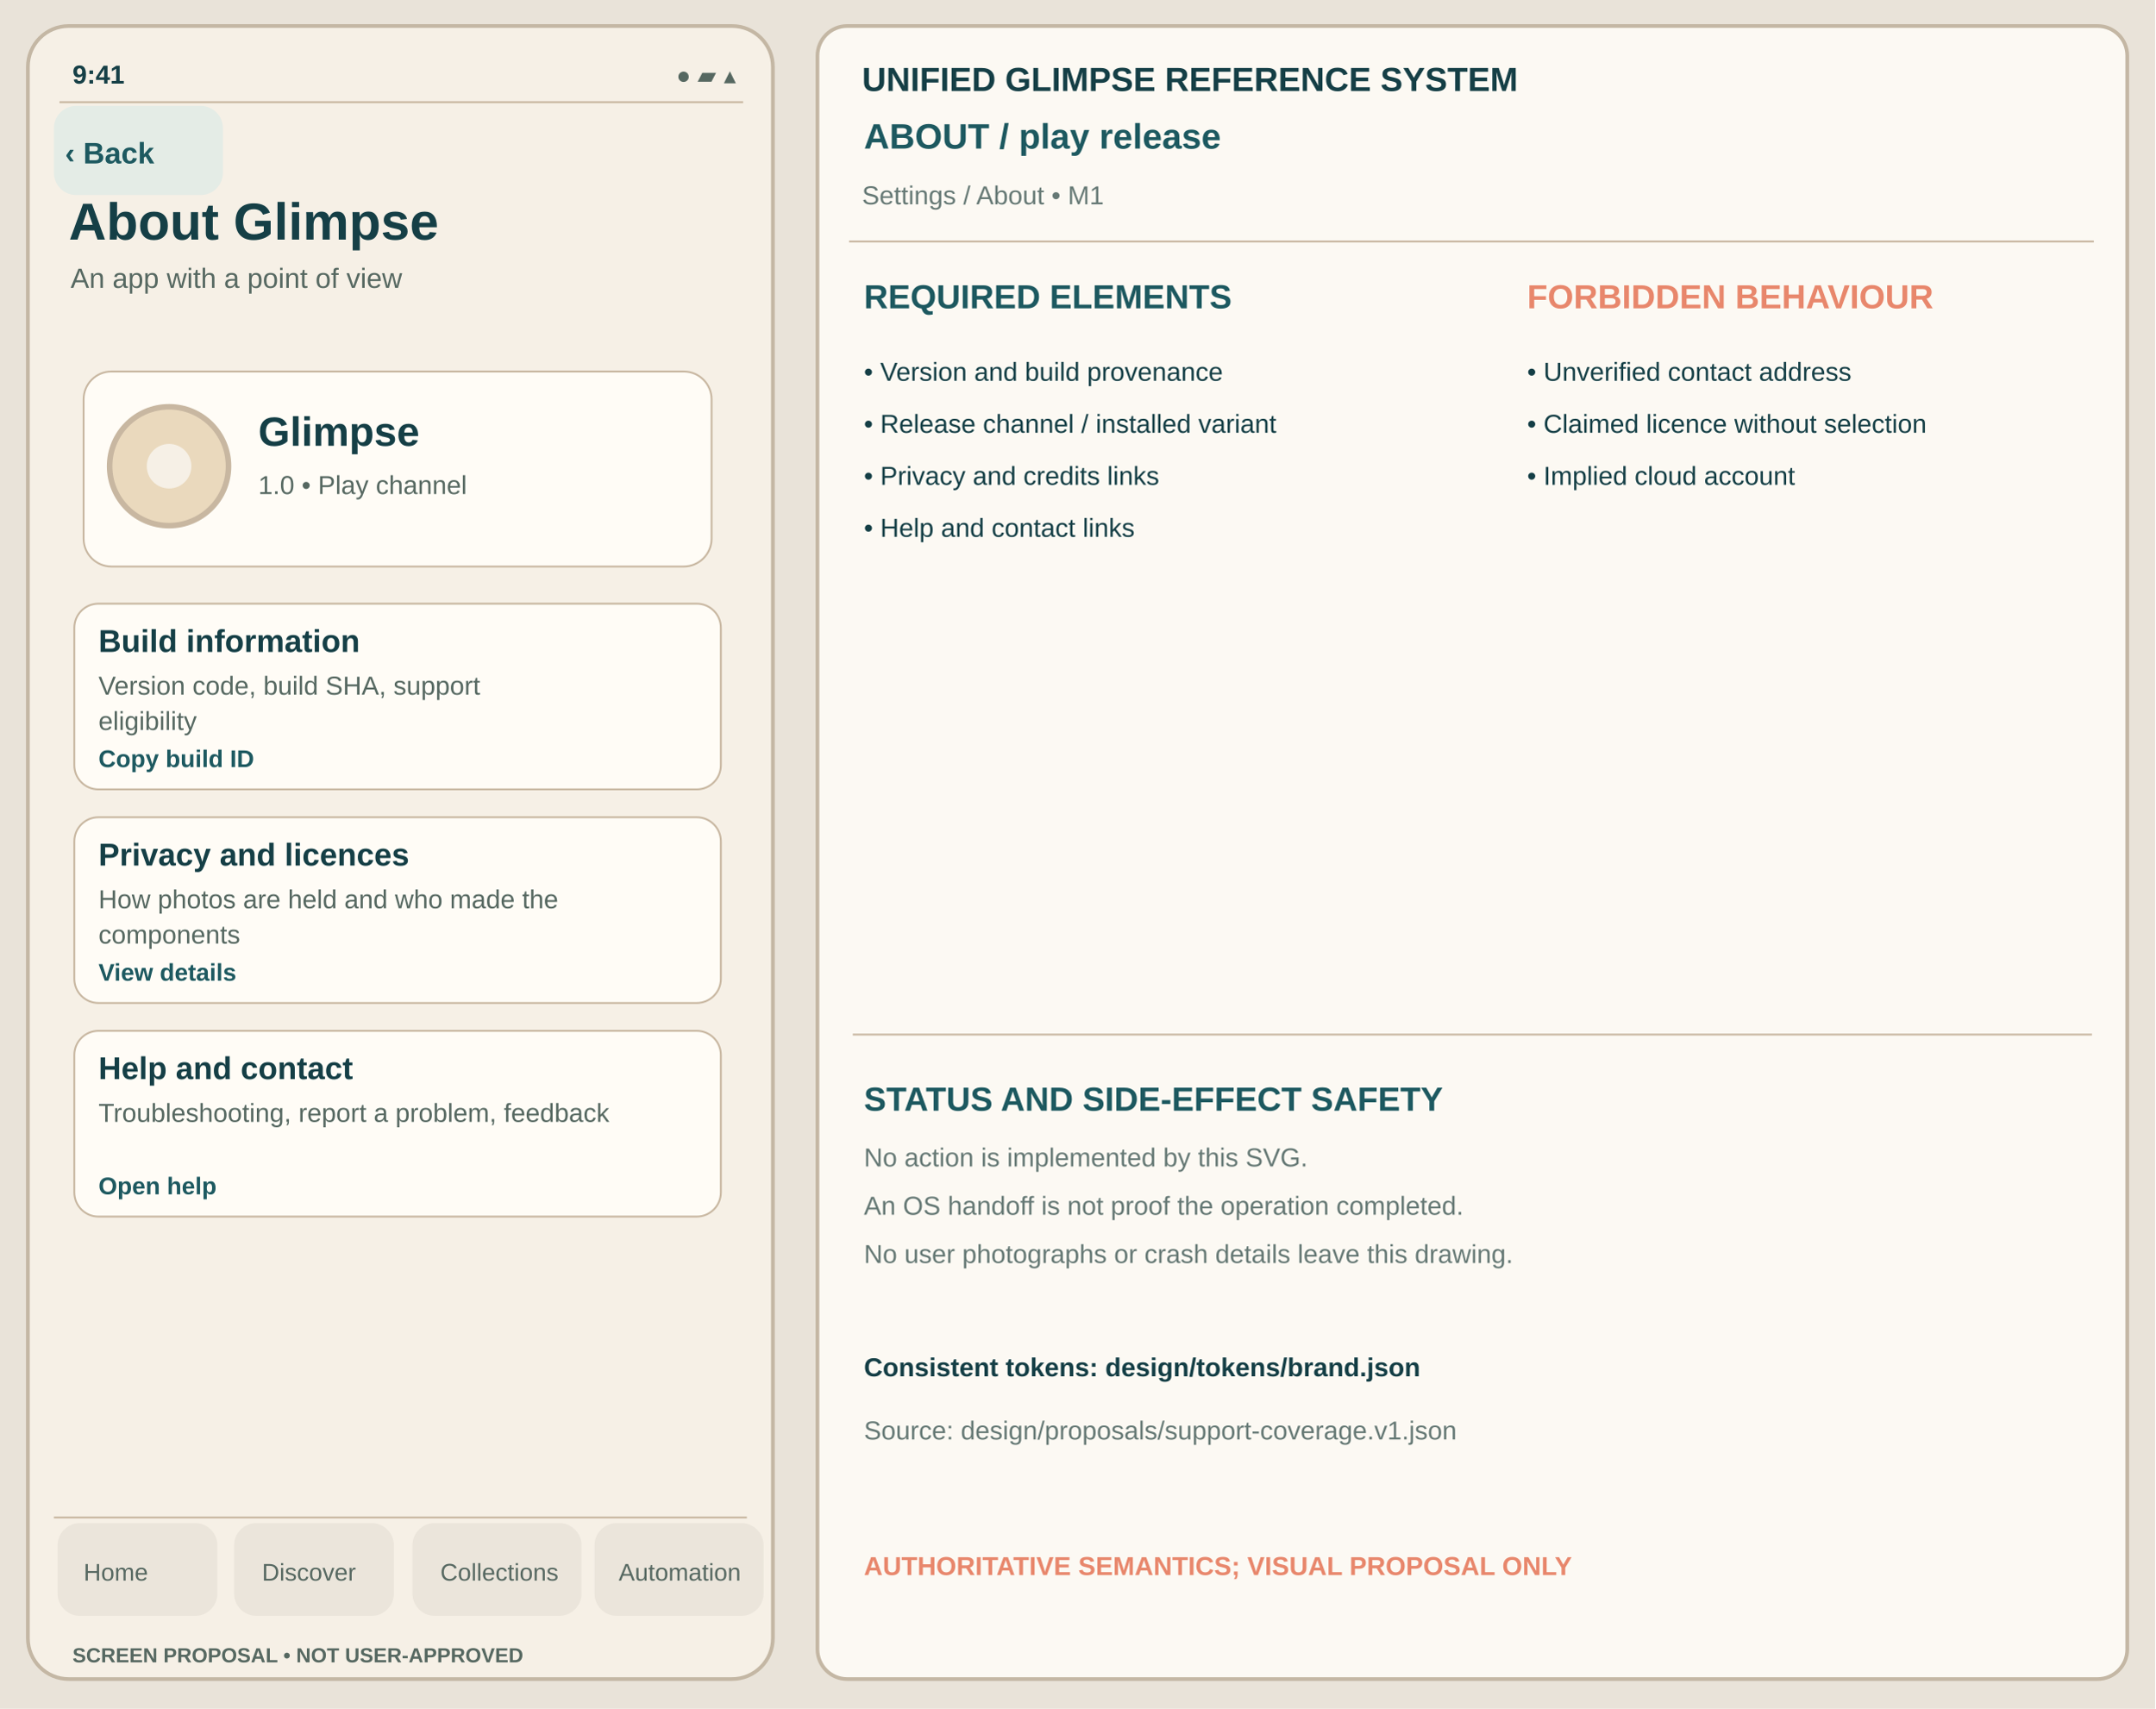
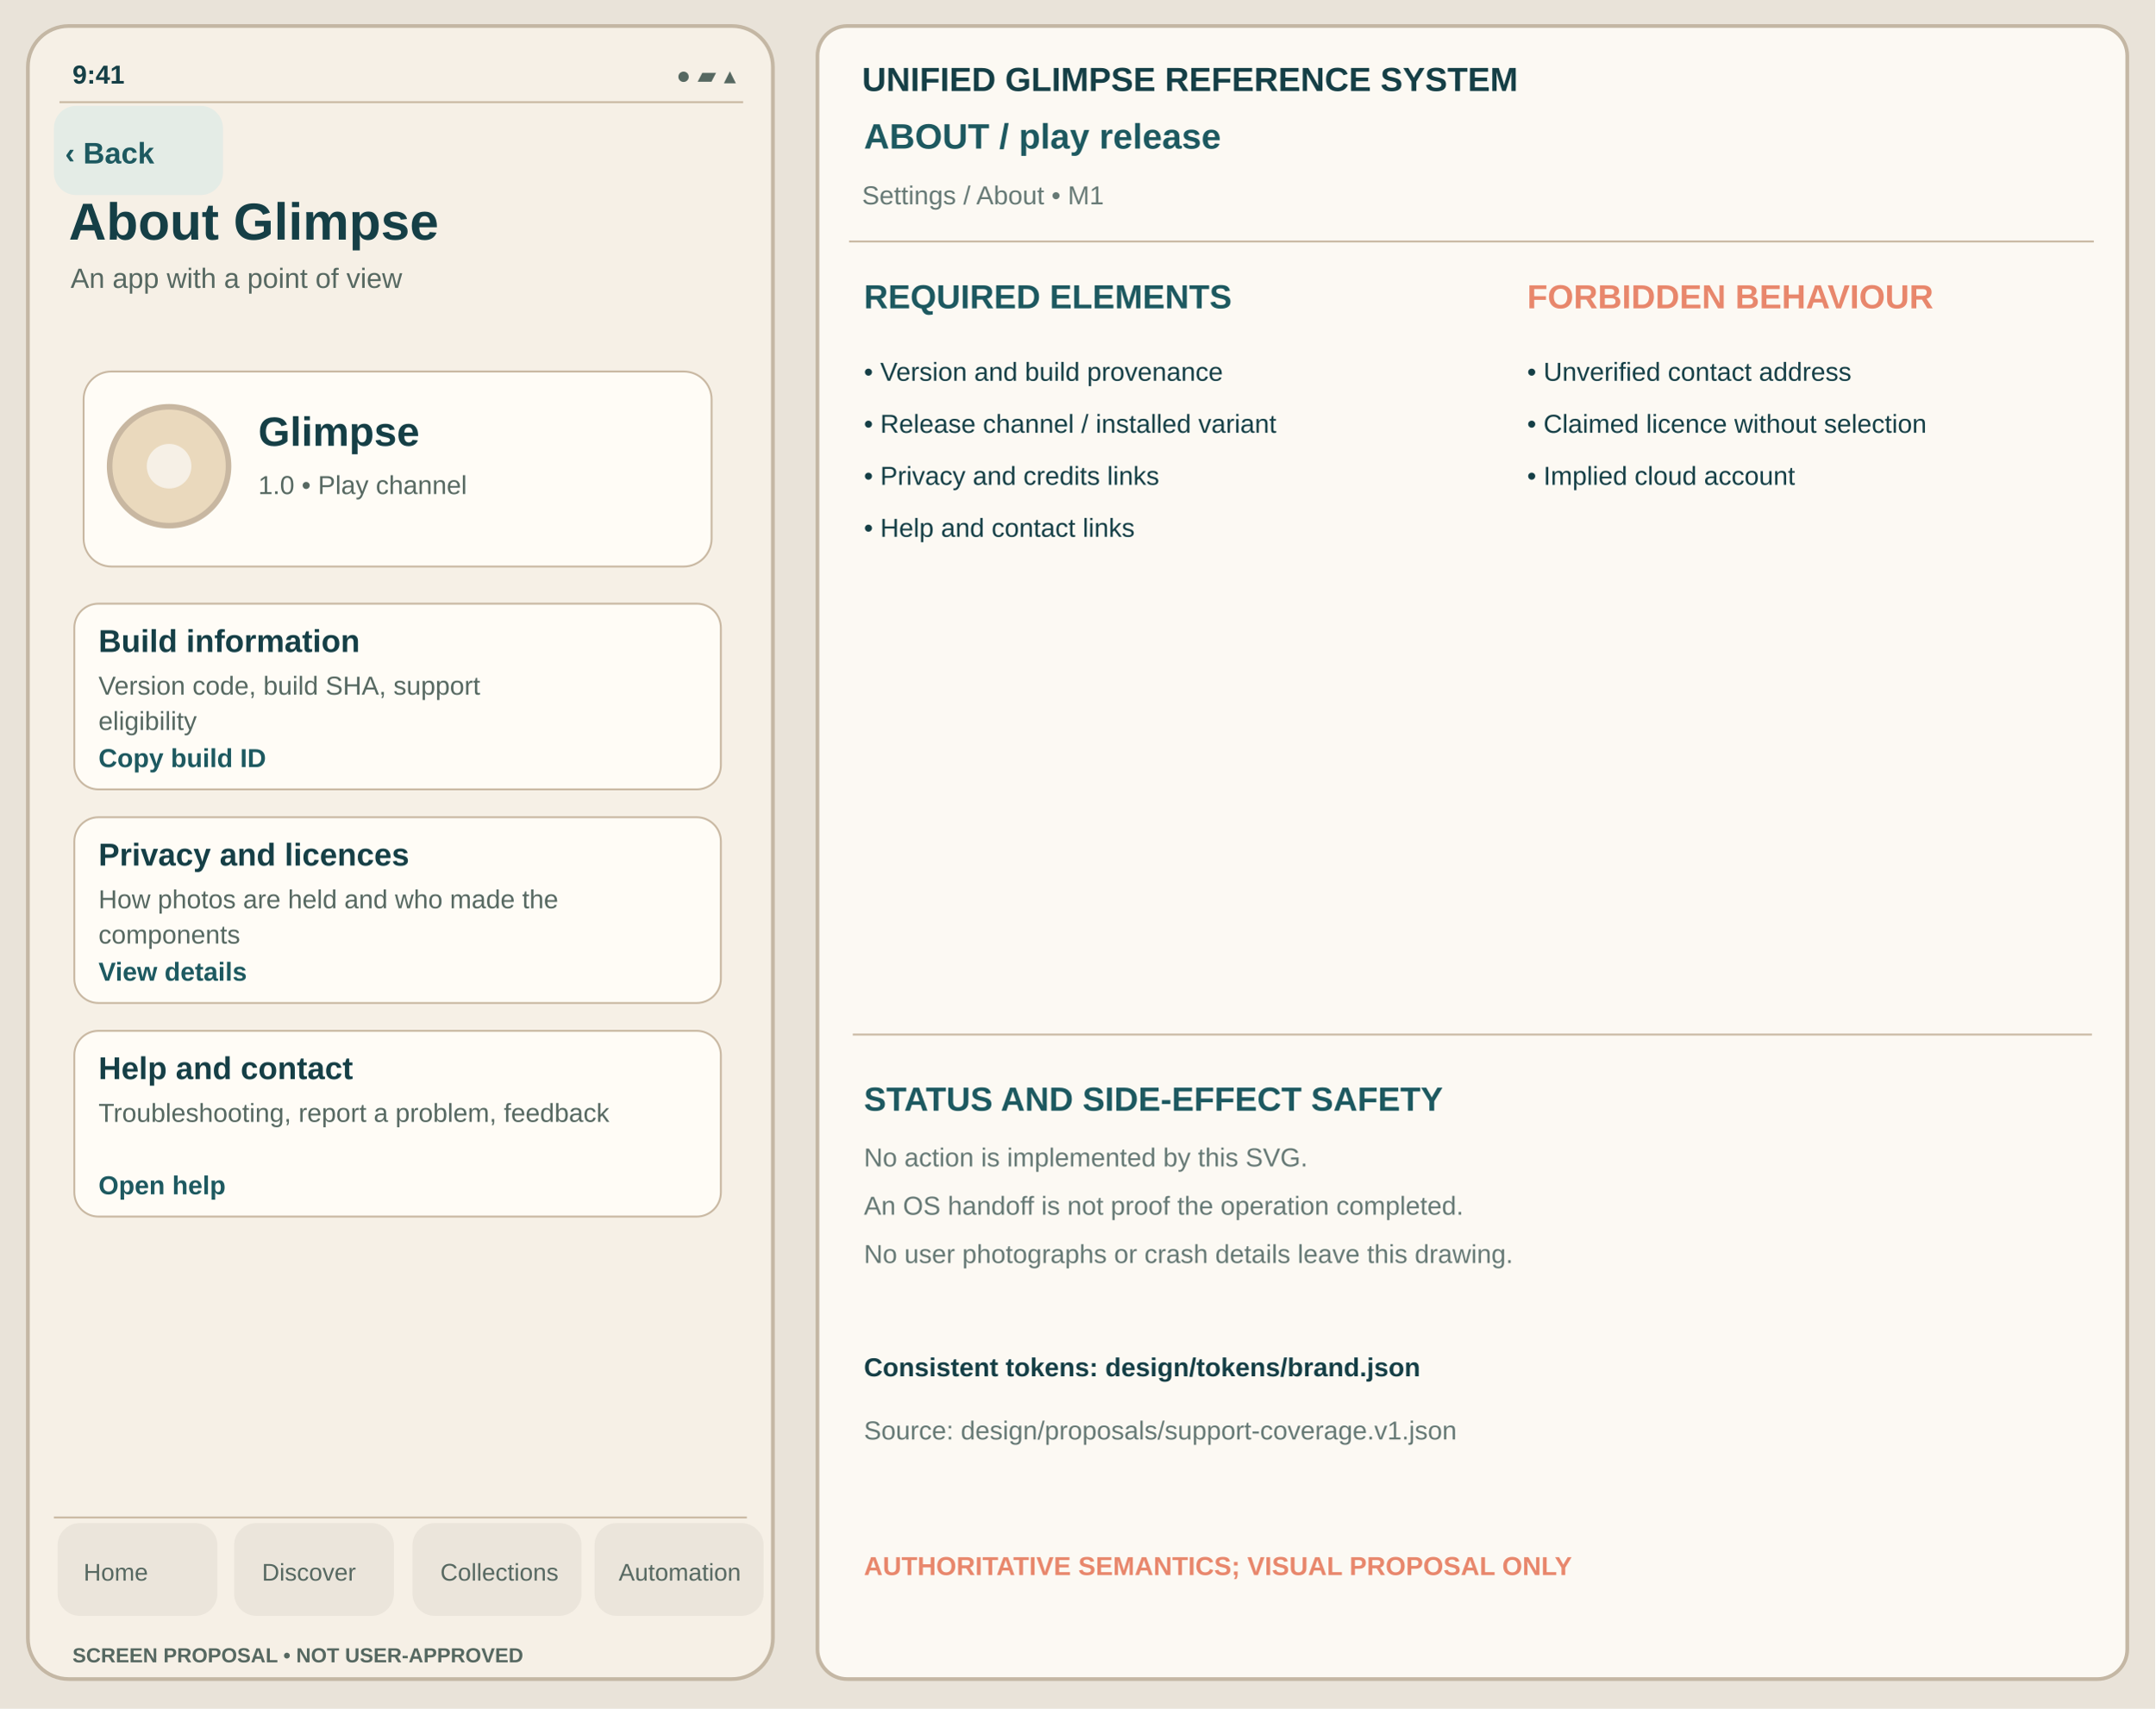
<svg xmlns="http://www.w3.org/2000/svg" viewBox="0 0 1160 920" width="1160" height="920" role="img" aria-label="About Glimpse play-release unapproved Glimpse visual reference">
  <rect width="1160" height="920" fill="#E9E3D9" />
  <rect x="15" y="14" width="401" height="890" rx="22" fill="#F6F0E6" stroke="#C4B7A4" stroke-width="2" />
  <text x="39" y="45" font-family="Arial,Helvetica,sans-serif" fill="#153F46" font-size="14" font-weight="600">9:41</text>
  <text x="364" y="45" font-family="Arial,Helvetica,sans-serif" fill="#566861" font-size="13" font-weight="400">●  ▰  ▴</text>
  <path d="M32 55h368" stroke="#C8B7A1" />
  <rect x="29" y="57" width="91" height="48" rx="12" fill="#E4ECE6" data-control="back" data-focus-order="1" data-hit-width="91" data-hit-height="48" />
  <text x="35" y="88" font-family="Arial,Helvetica,sans-serif" fill="#1D5960" font-size="16" font-weight="650">‹ Back</text>
  <text x="37" y="129" font-family="Arial,Helvetica,sans-serif" fill="#153F46" font-size="28" font-weight="700">About Glimpse</text>
  <text x="38" y="155" font-family="Arial,Helvetica,sans-serif" fill="#566861" font-size="15" font-weight="400">An app with a point of view</text>
  <g id="support-body" transform="translate(0,-24)">
    <rect x="45" y="224" width="338" height="105" rx="15" fill="#FFFCF6" stroke="#C8B7A1" stroke-width="1" />
    <circle cx="91" cy="275" r="32" fill="#EAD9BD" stroke="#C8B7A1" stroke-width="3" />
    <circle cx="91" cy="275" r="12" fill="#F6F0E6" />
    <text x="139" y="264" font-family="Arial,Helvetica,sans-serif" fill="#153F46" font-size="22" font-weight="700">Glimpse</text>
    <text x="139" y="290" font-family="Arial,Helvetica,sans-serif" fill="#566861" font-size="14" font-weight="400">1.0 • Play channel</text>
-     <rect x="40" y="349" width="348" height="100" rx="13" fill="#FFFCF6" stroke="#C8B7A1" stroke-width="1" />
+     <rect data-control="card-copy-build-id" data-focus-order="2" data-hit-width="348" data-hit-height="100" data-action-label="Copy build ID" x="40" y="349" width="348" height="100" rx="13" fill="#FFFCF6" stroke="#C8B7A1" stroke-width="1" />
    <text x="53" y="375" font-family="Arial,Helvetica,sans-serif" fill="#153F46" font-size="17" font-weight="650">Build information</text>
    <text x="53" y="398" font-family="Arial,Helvetica,sans-serif" fill="#566861" font-size="14" font-weight="400">Version code, build SHA, support</text>
    <text x="53" y="417" font-family="Arial,Helvetica,sans-serif" fill="#566861" font-size="14" font-weight="400">eligibility</text>
-     <text x="53" y="437" font-family="Arial,Helvetica,sans-serif" fill="#1D5960" font-size="13" font-weight="650">Copy build ID</text>
-     <rect x="40" y="464" width="348" height="100" rx="13" fill="#FFFCF6" stroke="#C8B7A1" stroke-width="1" />
+     <text x="53" y="437" font-family="Arial,Helvetica,sans-serif" fill="#1D5960" font-size="14" font-weight="650">Copy build ID</text>
+     <rect data-control="card-view-details" data-focus-order="3" data-hit-width="348" data-hit-height="100" data-action-label="View details" x="40" y="464" width="348" height="100" rx="13" fill="#FFFCF6" stroke="#C8B7A1" stroke-width="1" />
    <text x="53" y="490" font-family="Arial,Helvetica,sans-serif" fill="#153F46" font-size="17" font-weight="650">Privacy and licences</text>
    <text x="53" y="513" font-family="Arial,Helvetica,sans-serif" fill="#566861" font-size="14" font-weight="400">How photos are held and who made the</text>
    <text x="53" y="532" font-family="Arial,Helvetica,sans-serif" fill="#566861" font-size="14" font-weight="400">components</text>
-     <text x="53" y="552" font-family="Arial,Helvetica,sans-serif" fill="#1D5960" font-size="13" font-weight="650">View details</text>
-     <rect x="40" y="579" width="348" height="100" rx="13" fill="#FFFCF6" stroke="#C8B7A1" stroke-width="1" />
+     <text x="53" y="552" font-family="Arial,Helvetica,sans-serif" fill="#1D5960" font-size="14" font-weight="650">View details</text>
+     <rect data-control="card-open-help" data-focus-order="4" data-hit-width="348" data-hit-height="100" data-action-label="Open help" x="40" y="579" width="348" height="100" rx="13" fill="#FFFCF6" stroke="#C8B7A1" stroke-width="1" />
    <text x="53" y="605" font-family="Arial,Helvetica,sans-serif" fill="#153F46" font-size="17" font-weight="650">Help and contact</text>
    <text x="53" y="628" font-family="Arial,Helvetica,sans-serif" fill="#566861" font-size="14" font-weight="400">Troubleshooting, report a problem, feedback</text>
-     <text x="53" y="667" font-family="Arial,Helvetica,sans-serif" fill="#1D5960" font-size="13" font-weight="650">Open help</text>
+     <text x="53" y="667" font-family="Arial,Helvetica,sans-serif" fill="#1D5960" font-size="14" font-weight="650">Open help</text>
  </g>
  <path d="M29 817h373" stroke="#C8B7A1" />
  <g id="support-navigation" aria-label="Four tab destinations; static touch region proposal only">
    <rect x="31" y="820" width="86" height="50" rx="12" fill="#EBE5DB" data-control="nav-home" data-focus-order="90" data-hit-width="86" data-hit-height="50" />
    <rect x="126" y="820" width="86" height="50" rx="12" fill="#EBE5DB" data-control="nav-discover" data-focus-order="91" data-hit-width="86" data-hit-height="50" />
    <rect x="222" y="820" width="91" height="50" rx="12" fill="#EBE5DB" data-control="nav-collections" data-focus-order="92" data-hit-width="91" data-hit-height="50" />
    <rect x="320" y="820" width="91" height="50" rx="12" fill="#EBE5DB" data-control="nav-automation" data-focus-order="93" data-hit-width="91" data-hit-height="50" />
  </g>
  <text x="45" y="851" font-family="Arial,Helvetica,sans-serif" fill="#566861" font-size="13" font-weight="500">Home</text>
  <text x="141" y="851" font-family="Arial,Helvetica,sans-serif" fill="#566861" font-size="13" font-weight="500">Discover</text>
  <text x="237" y="851" font-family="Arial,Helvetica,sans-serif" fill="#566861" font-size="13" font-weight="500">Collections</text>
  <text x="333" y="851" font-family="Arial,Helvetica,sans-serif" fill="#566861" font-size="13" font-weight="500">Automation</text>
  <text x="39" y="895" font-family="Arial,Helvetica,sans-serif" fill="#566861" font-size="11" font-weight="650">SCREEN PROPOSAL • NOT USER-APPROVED</text>
  <rect x="440" y="14" width="705" height="890" rx="16" fill="#FCF9F3" stroke="#C4B7A4" stroke-width="2" />
  <text x="464" y="49" font-family="Arial,Helvetica,sans-serif" fill="#153F46" font-size="18" font-weight="700">UNIFIED GLIMPSE REFERENCE SYSTEM</text>
  <text x="465" y="80" font-family="Arial,Helvetica,sans-serif" fill="#1D5960" font-size="19" font-weight="650">ABOUT  /  play release</text>
  <text x="464" y="110" font-family="Arial,Helvetica,sans-serif" fill="#667975" font-size="14" font-weight="400">Settings / About  •  M1</text>
  <path d="M457 130h670" stroke="#C8B7A1" />
  <text x="465" y="166" font-family="Arial,Helvetica,sans-serif" fill="#1D5960" font-size="18" font-weight="700">REQUIRED ELEMENTS</text>
  <text x="822" y="166" font-family="Arial,Helvetica,sans-serif" fill="#E8876C" font-size="18" font-weight="700">FORBIDDEN BEHAVIOUR</text>
  <text x="465" y="205" font-family="Arial,Helvetica,sans-serif" fill="#153F46" font-size="14" font-weight="400">• Version and build provenance</text>
  <text x="465" y="233" font-family="Arial,Helvetica,sans-serif" fill="#153F46" font-size="14" font-weight="400">• Release channel / installed variant</text>
  <text x="465" y="261" font-family="Arial,Helvetica,sans-serif" fill="#153F46" font-size="14" font-weight="400">• Privacy and credits links</text>
  <text x="465" y="289" font-family="Arial,Helvetica,sans-serif" fill="#153F46" font-size="14" font-weight="400">• Help and contact links</text>
  <text x="822" y="205" font-family="Arial,Helvetica,sans-serif" fill="#153F46" font-size="14" font-weight="400">• Unverified contact address</text>
  <text x="822" y="233" font-family="Arial,Helvetica,sans-serif" fill="#153F46" font-size="14" font-weight="400">• Claimed licence without selection</text>
  <text x="822" y="261" font-family="Arial,Helvetica,sans-serif" fill="#153F46" font-size="14" font-weight="400">• Implied cloud account</text>
  <path d="M459 557h667" stroke="#C8B7A1" />
  <text x="465" y="598" font-family="Arial,Helvetica,sans-serif" fill="#1D5960" font-size="18" font-weight="700">STATUS AND SIDE-EFFECT SAFETY</text>
  <text x="465" y="628" font-family="Arial,Helvetica,sans-serif" fill="#667975" font-size="14" font-weight="400">No action is implemented by this SVG.</text>
  <text x="465" y="654" font-family="Arial,Helvetica,sans-serif" fill="#667975" font-size="14" font-weight="400">An OS handoff is not proof the operation completed.</text>
  <text x="465" y="680" font-family="Arial,Helvetica,sans-serif" fill="#667975" font-size="14" font-weight="400">No user photographs or crash details leave this drawing.</text>
  <text x="465" y="741" font-family="Arial,Helvetica,sans-serif" fill="#153F46" font-size="14" font-weight="650">Consistent tokens: design/tokens/brand.json</text>
  <text x="465" y="775" font-family="Arial,Helvetica,sans-serif" fill="#667975" font-size="14" font-weight="400">Source: design/proposals/support-coverage.v1.json</text>
  <text x="465" y="848" font-family="Arial,Helvetica,sans-serif" fill="#E8876C" font-size="14" font-weight="700">AUTHORITATIVE SEMANTICS; VISUAL PROPOSAL ONLY</text>
</svg>
